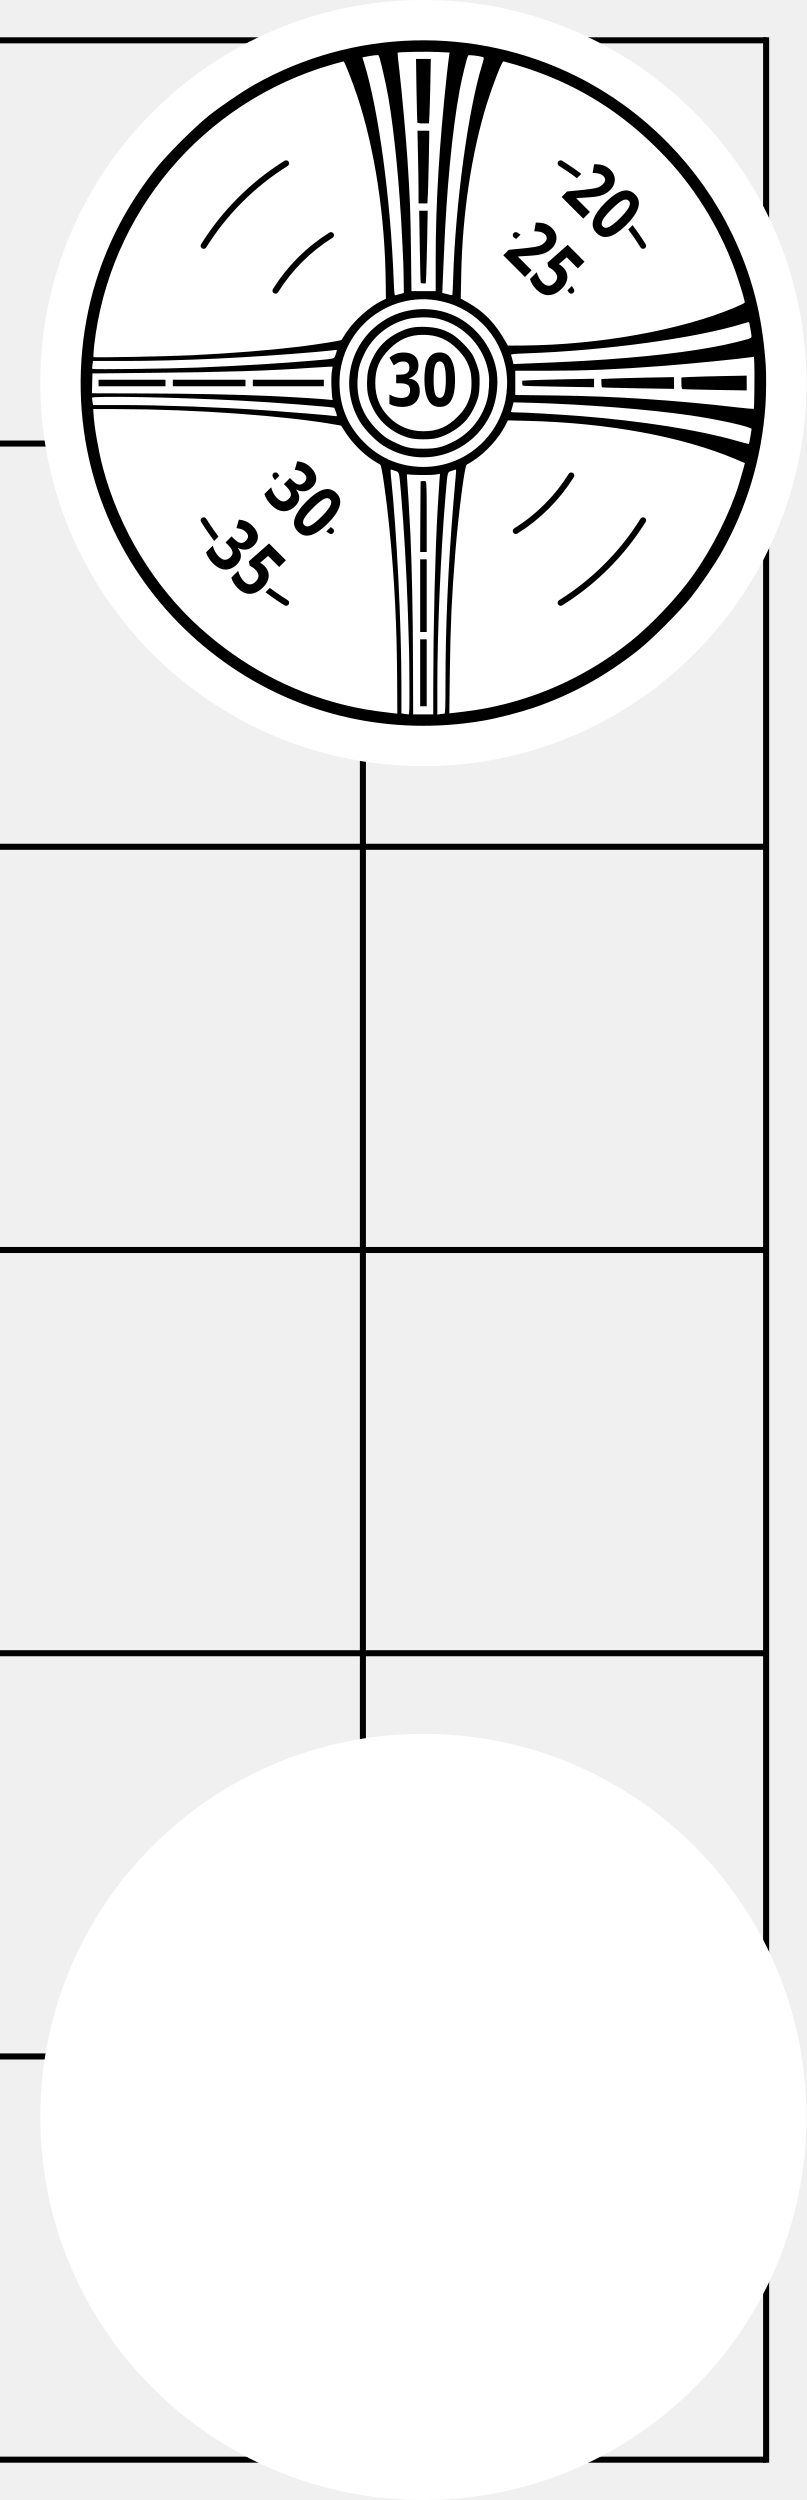
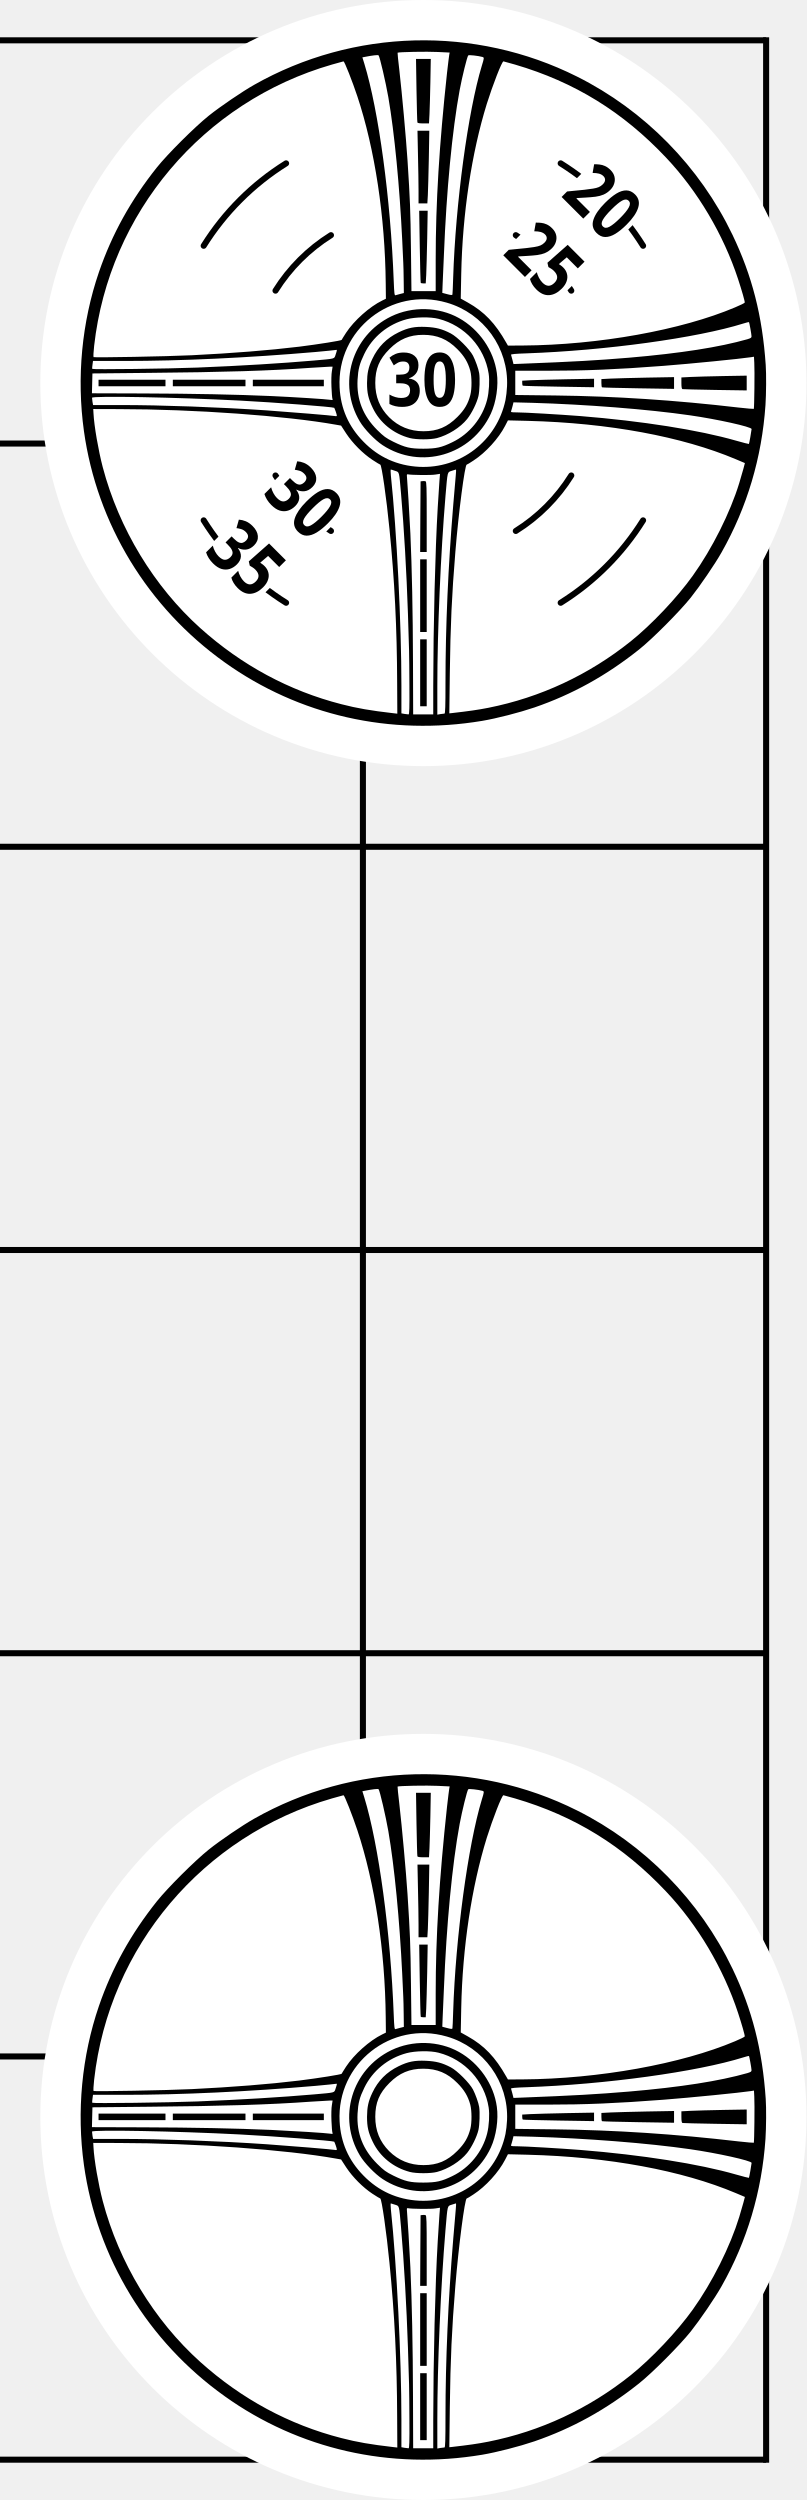
<svg xmlns="http://www.w3.org/2000/svg" xmlns:xlink="http://www.w3.org/1999/xlink" width="200mm" height="620mm" viewBox="0 0 200 620" version="1.1" id="svg8">
  <defs id="defs2" />
  <g id="layer1" transform="translate(0,323)">
    <path style="fill:none;stroke:#000000;stroke-width:1.5;stroke-linecap:butt;stroke-linejoin:miter;stroke-miterlimit:4;stroke-dasharray:none;stroke-opacity:1" d="M 0,287 H 190" id="path3016" />
    <use x="0" y="0" xlink:href="#path3016" id="use3018" transform="translate(0,-100)" width="100%" height="100%" />
    <use x="0" y="0" xlink:href="#path3016" id="use3020" transform="translate(0,-200)" width="100%" height="100%" />
    <use x="0" y="0" xlink:href="#path3016" id="use3022" transform="translate(0,-300)" width="100%" height="100%" />
    <use x="0" y="0" xlink:href="#path3016" id="use3024" transform="translate(0,-400)" width="100%" height="100%" />
    <use x="0" y="0" xlink:href="#path3016" id="use3026" transform="translate(0,-500)" width="100%" height="100%" />
    <use x="0" y="0" xlink:href="#path3016" id="use3028" transform="translate(0,-600)" width="100%" height="100%" />
    <path style="fill:none;stroke:#000000;stroke-width:1.5;stroke-linecap:butt;stroke-linejoin:miter;stroke-miterlimit:4;stroke-dasharray:none;stroke-opacity:1" d="M 190,-313.75 V 287.75" id="path3030" />
    <use x="0" y="0" xlink:href="#path3030" id="use3032" transform="translate(-100)" width="100%" height="100%" />
    <circle style="opacity:1;fill:#ffffff;fill-opacity:1;fill-rule:nonzero;stroke:none;stroke-width:2;stroke-linecap:round;stroke-linejoin:round;stroke-miterlimit:4;stroke-dasharray:none;stroke-dashoffset:0;stroke-opacity:1;paint-order:markers stroke fill" id="path17" cx="105" cy="-228" r="95" />
    <use x="0" y="0" xlink:href="#path17" id="use3040" transform="translate(0,430)" width="100%" height="100%" />
    <path id="path354" style="fill:#000000;stroke:none;stroke-width:0.035" d="m 32.74,-228.825 h -8.3 v 0.81 0.81 h 8.3 8.3 v -0.81 -0.81 z m 19.131,0 h -9.009 v 0.81 0.81 h 9.009 9.009 v -0.81 -0.81 z m 19.637,0 h -8.806 v 0.81 0.81 h 8.806 8.806 v -0.81 -0.81 z m 33.505,64.378 h -0.81 v 8.3 8.3 h 0.81 0.81 v -8.3 -8.3 z m 0,-19.84 h -0.81 v 9.009 9.009 h 0.81 0.81 v -9.009 -9.009 z m 0.526,-19.354 c -0.162,-0.061 -0.506,-0.081 -0.769,-0.041 l -0.466,0.061 -0.061,8.766 -0.04,8.746 h 0.81 0.81 v -8.705 c 0,-7.369 -0.041,-8.725 -0.283,-8.827 z m -0.526,-67.091 h -1.053 l 0.142,8.867 c 0.081,4.859 0.182,8.908 0.243,9.009 0.041,0.081 0.344,0.142 0.668,0.142 h 0.567 l 0.121,-2.065 c 0.061,-1.154 0.162,-5.203 0.243,-9.009 l 0.121,-6.944 z m -0.02,-19.84 h -1.458 l 0.121,5.932 c 0.081,3.239 0.142,7.308 0.142,9.009 v 3.077 h 1.093 1.093 l 0.121,-2.065 c 0.061,-1.154 0.162,-5.203 0.243,-9.009 l 0.121,-6.944 z m 0.02,-17.815 h -1.842 l 0.121,7.754 c 0.081,4.251 0.162,7.855 0.223,7.997 0.041,0.162 0.526,0.243 1.478,0.243 h 1.397 l 0.121,-2.267 c 0.061,-1.255 0.162,-4.859 0.223,-7.997 l 0.101,-5.729 z m 13.827,77.942 c -0.162,-1.053 -0.931,-3.178 -1.539,-4.353 -0.85,-1.62 -3.887,-4.656 -5.507,-5.507 -2.146,-1.113 -3.624,-1.498 -6.175,-1.62 -2.814,-0.121 -4.413,0.202 -6.782,1.356 -2.976,1.458 -5.081,3.583 -6.499,6.58 -0.992,2.065 -1.296,3.543 -1.316,5.972 0,2.49 0.324,3.907 1.417,6.175 1.761,3.685 5.122,6.418 9.232,7.49 1.599,0.405 5.081,0.405 6.681,0 2.794,-0.729 5.81,-2.632 7.49,-4.717 1.154,-1.437 2.409,-3.988 2.814,-5.709 0.283,-1.215 0.385,-4.413 0.182,-5.668 z m -2.186,5.365 c -0.567,2.207 -1.458,3.725 -3.219,5.486 -2.51,2.51 -4.94,3.543 -8.422,3.543 -3.34,0 -6.175,-1.154 -8.503,-3.462 -2.328,-2.348 -3.442,-5.081 -3.442,-8.523 0,-3.502 0.992,-5.871 3.523,-8.402 2.47,-2.47 4.98,-3.523 8.381,-3.523 3.421,0 5.992,1.073 8.442,3.543 1.721,1.721 2.652,3.28 3.219,5.385 0.385,1.458 0.405,4.454 0.02,5.952 z m 6.559,-5.446 c -0.749,-5.547 -4.373,-10.79 -9.373,-13.584 -5.041,-2.814 -11.56,-2.976 -16.823,-0.425 -9.798,4.778 -13.361,16.702 -7.774,26.075 1.113,1.883 3.725,4.596 5.628,5.851 9.454,6.195 22.087,2.531 26.865,-7.814 1.316,-2.834 1.923,-6.944 1.478,-10.102 z m -2.409,6.66 c -1.154,4.535 -4.393,8.503 -8.604,10.527 -2.733,1.336 -3.988,1.599 -7.187,1.62 -3.3,0 -4.494,-0.283 -7.491,-1.741 -1.822,-0.911 -2.348,-1.296 -3.968,-2.895 -3.543,-3.543 -5.142,-7.592 -4.879,-12.471 0.142,-2.612 0.506,-4.008 1.66,-6.377 2.045,-4.251 5.891,-7.389 10.527,-8.624 2.146,-0.567 5.851,-0.628 7.895,-0.101 6.499,1.66 11.418,7.025 12.43,13.584 0.263,1.68 0.101,4.616 -0.385,6.478 z m 19.698,-5.081 c -3.765,0.081 -7.774,0.182 -8.908,0.243 l -2.085,0.121 v 0.567 c 0,0.324 0.061,0.628 0.162,0.668 0.081,0.061 4.089,0.162 8.908,0.243 l 8.746,0.142 v -1.053 -1.053 z m 19.941,-0.405 c -3.705,0.081 -7.774,0.182 -9.009,0.243 l -2.288,0.121 v 0.972 c 0,0.547 0.061,1.032 0.162,1.073 0.081,0.061 4.13,0.162 9.009,0.243 l 8.847,0.142 v -1.458 -1.458 z m 18.929,-0.385 c -3.219,0.061 -6.863,0.162 -8.098,0.223 l -2.288,0.121 v 1.397 c 0,0.951 0.081,1.437 0.263,1.498 0.121,0.041 3.765,0.121 8.098,0.202 l 7.835,0.121 v -1.842 -1.822 z m 10.527,-2.733 c -0.83,-12.228 -3.381,-22.148 -8.24,-32.29 -8.118,-16.924 -21.844,-30.893 -38.566,-39.254 -25.306,-12.673 -55.45,-11.904 -80.088,2.065 -2.895,1.64 -8.442,5.405 -11.236,7.652 -3.462,2.774 -10.244,9.535 -12.876,12.835 -6.478,8.138 -11.114,16.52 -14.353,25.933 -4.272,12.471 -5.567,26.176 -3.725,39.436 3.219,23.038 15.811,43.728 34.902,57.353 18.443,13.179 41.097,18.321 63.872,14.515 3.583,-0.607 9.191,-2.045 12.936,-3.32 9.414,-3.239 17.795,-7.875 25.933,-14.353 3.32,-2.632 10.082,-9.434 12.835,-12.876 2.247,-2.814 6.053,-8.381 7.652,-11.236 6.337,-11.195 10.001,-23.524 10.892,-36.541 0.182,-2.713 0.223,-7.774 0.061,-9.92 z m -2.956,10.871 c -0.061,0.041 -1.721,-0.101 -3.725,-0.324 -15.791,-1.842 -30.65,-2.814 -45.409,-2.996 l -10.021,-0.121 v -2.996 -3.016 h 7.693 c 9.819,0 17.41,-0.324 29.051,-1.215 6.802,-0.526 19.03,-1.741 21.702,-2.146 l 0.749,-0.121 0.081,1.498 c 0.121,1.862 0,11.296 -0.121,11.438 z m -1.599,-17.269 c -6.903,1.964 -16.52,3.482 -29.314,4.575 -7.976,0.668 -13.665,0.992 -26.642,1.498 l -2.045,0.081 -0.263,-1.053 c -0.142,-0.567 -0.304,-1.134 -0.344,-1.255 -0.061,-0.142 1.134,-0.263 3.786,-0.344 19.577,-0.688 42.331,-3.806 53.851,-7.41 0.709,-0.223 1.336,-0.385 1.377,-0.344 0.081,0.101 0.607,2.935 0.628,3.502 0.02,0.364 -0.162,0.486 -1.032,0.749 z m 0.749,24.192 c -0.162,0.931 -0.324,1.741 -0.364,1.782 -0.041,0.041 -1.478,-0.344 -3.219,-0.83 -9.151,-2.632 -23.261,-4.859 -38.627,-6.094 -5,-0.385 -13.807,-0.911 -15.771,-0.911 -1.275,0 -1.458,-0.041 -1.356,-0.324 0.081,-0.182 0.223,-0.749 0.364,-1.255 l 0.223,-0.911 4.676,0.121 c 13.179,0.385 28.747,1.599 39.092,3.097 6.762,0.972 15.285,2.854 15.285,3.401 0,0.121 -0.142,0.992 -0.304,1.923 z m -3.765,-32.108 c -13.321,5.648 -33.869,9.353 -52.717,9.474 l -3.644,0.02 -0.385,-0.668 c -2.753,-4.879 -5.466,-7.713 -9.576,-10.021 l -1.741,-0.972 0.121,-6.094 c 0.304,-14.981 2.571,-30.023 6.337,-42.19 1.458,-4.656 3.745,-10.547 4.13,-10.547 0.081,0 1.356,0.364 2.854,0.79 14.779,4.332 26.784,11.742 37.493,23.099 7.814,8.26 14.212,19.07 17.835,30.083 0.952,2.895 1.721,5.588 1.66,5.851 -0.041,0.121 -1.093,0.648 -2.369,1.174 z m 1.012,43.566 c -2.227,7.308 -6.721,16.277 -11.519,22.978 -3.846,5.405 -10.264,12.167 -15.386,16.277 -10.426,8.341 -22.411,13.928 -35.327,16.499 -2.551,0.506 -4.838,0.83 -9.09,1.316 l -0.587,0.061 0.121,-9.839 c 0.162,-12.268 0.486,-19.354 1.377,-30.185 0.79,-9.738 2.348,-21.662 2.814,-21.662 0.081,0 0.85,-0.445 1.68,-1.012 3.037,-1.964 6.235,-5.486 7.835,-8.584 l 0.709,-1.377 4.919,0.121 c 20.022,0.506 38.262,3.887 51.603,9.515 l 2.247,0.952 -0.385,1.458 c -0.223,0.81 -0.668,2.369 -1.012,3.482 z m -57.98,-20.569 c -2.126,10.122 -11.155,17.086 -21.439,16.56 -5.385,-0.283 -10.062,-2.389 -13.807,-6.256 -3.685,-3.765 -5.628,-8.199 -5.891,-13.442 -0.749,-14.293 12.795,-25.022 26.581,-21.014 9.151,2.632 15.386,11.296 14.941,20.771 -0.041,1.073 -0.223,2.591 -0.385,3.381 z m -5.871,-82.902 c -3.421,11.276 -6.519,34.173 -7.106,52.656 -0.061,2.126 -0.142,3.948 -0.182,4.089 -0.061,0.162 -0.405,0.142 -1.296,-0.101 l -1.215,-0.324 0.081,-2.146 c 0.061,-1.174 0.202,-4.494 0.324,-7.389 0.628,-15.851 2.045,-30.711 3.907,-40.793 0.607,-3.239 1.842,-8.28 2.126,-8.563 0.162,-0.162 2.409,0.081 3.523,0.385 0.445,0.142 0.445,0.223 -0.162,2.186 z m -7.086,108.936 c -1.255,15.123 -1.923,30.266 -1.923,43.89 0,6.134 -0.061,7.835 -0.243,7.835 -0.142,0 -0.607,0.061 -1.012,0.121 l -0.769,0.142 v -7.065 c 0,-13.645 0.85,-33.12 2.024,-47.15 0.547,-6.316 0.425,-5.871 1.559,-6.256 0.526,-0.182 0.992,-0.324 1.032,-0.324 0.061,0 0.041,0.668 -0.041,1.478 -0.081,0.79 -0.364,4.11 -0.628,7.329 z m -1.518,-107.397 c -1.964,18.159 -2.834,32.452 -2.834,46.563 v 7.794 h -3.016 -2.996 l -0.121,-10.223 c -0.121,-9.94 -0.223,-12.45 -0.85,-22.168 -0.385,-5.83 -1.377,-16.661 -2.024,-22.35 -0.283,-2.389 -0.486,-4.373 -0.445,-4.393 0.182,-0.182 7.369,-0.324 9.92,-0.182 l 2.996,0.142 -0.101,0.547 c -0.061,0.283 -0.283,2.207 -0.526,4.272 z m -2.328,108.005 c -0.628,10.527 -1.093,29.314 -1.113,44.295 v 7.025 h -2.49 -2.49 l -0.041,-12.795 c -0.041,-12.693 -0.263,-23.443 -0.648,-32.047 -0.182,-3.907 -0.749,-13.24 -0.871,-14.374 -0.02,-0.263 0.061,-0.385 0.263,-0.324 0.81,0.182 5.709,0.243 6.762,0.061 l 1.194,-0.182 -0.142,1.741 c -0.061,0.952 -0.263,3.927 -0.425,6.6 z m -7.227,51.32 c -0.142,0 -0.607,-0.061 -1.012,-0.121 l -0.769,-0.142 v -6.903 c 0,-15.224 -1.154,-38.303 -2.612,-52.089 -0.081,-0.81 -0.081,-1.478 -0.02,-1.478 0.081,0 0.547,0.142 1.053,0.324 1.093,0.364 0.992,0 1.478,5.547 0.749,8.665 1.377,19.556 1.721,29.861 0.304,8.928 0.324,9.576 0.364,17.775 0.041,5.668 -0.02,7.227 -0.202,7.227 z m -2.065,-104.28 c -0.486,0.121 -1.012,0.263 -1.174,0.324 -0.263,0.101 -0.324,-0.425 -0.445,-3.482 -0.769,-20.427 -3.745,-42.352 -7.288,-53.932 l -0.486,-1.579 0.526,-0.101 c 1.943,-0.385 3.34,-0.547 3.482,-0.405 0.304,0.304 1.782,6.701 2.429,10.406 1.518,8.827 2.794,22.046 3.442,35.428 0.121,2.51 0.243,5.061 0.263,5.668 0.041,0.607 0.081,2.531 0.101,4.272 l 0.041,3.178 z m -1.782,103.976 c -5.628,-0.648 -8.887,-1.215 -12.815,-2.227 -12.957,-3.32 -24.739,-9.677 -34.962,-18.848 -11.519,-10.345 -20.204,-24.678 -24.233,-39.963 -1.073,-4.11 -2.126,-10.163 -2.288,-13.321 l -0.061,-1.073 6.276,0.02 c 18.787,0.02 41.582,1.66 53.911,3.867 l 1.275,0.223 1.275,1.964 c 1.62,2.45 4.13,4.96 6.478,6.519 0.992,0.648 1.883,1.194 1.964,1.194 0.344,0 1.539,8.3 2.288,15.993 1.255,12.531 1.862,24.597 1.903,38.121 l 0.04,7.652 z m -2.693,-102.336 c -3.118,1.518 -6.984,4.96 -8.968,7.997 -0.567,0.891 -1.073,1.68 -1.093,1.761 -0.081,0.182 -5.648,1.073 -10.487,1.68 -7.47,0.911 -16.783,1.64 -26.622,2.126 -6.215,0.304 -24.253,0.628 -24.415,0.466 -0.081,-0.101 -0.02,-1.336 0.142,-2.794 3.705,-32.999 26.986,-60.531 58.993,-69.763 1.498,-0.425 2.794,-0.79 2.854,-0.79 0.243,0 2.227,5.041 3.442,8.705 4.332,13.098 6.863,29.78 7.025,46.401 l 0.041,3.765 z M 83.23,-235.04 c -0.364,1.093 0.041,0.972 -5.446,1.458 -7.997,0.688 -17.775,1.296 -28.849,1.741 -7.207,0.283 -25.933,0.526 -26.055,0.324 -0.041,-0.081 -0.02,-0.547 0.061,-1.053 l 0.121,-0.911 h 7.733 c 14.171,0 30.812,-0.79 47.494,-2.227 2.612,-0.243 4.879,-0.466 5.021,-0.506 0.324,-0.121 0.304,0.041 -0.081,1.174 z m -0.121,15.224 c -0.587,-0.121 -11.216,-1.012 -17.066,-1.417 -11.56,-0.79 -25.954,-1.316 -36.258,-1.316 h -6.701 l -0.142,-0.749 c -0.061,-0.425 -0.121,-0.891 -0.121,-1.053 0,-0.526 20.953,-0.121 36.541,0.688 8.604,0.445 23.302,1.579 23.524,1.802 0.101,0.101 0.648,1.64 0.648,1.903 0.02,0.162 -0.142,0.223 -0.425,0.142 z m -0.911,-7.288 c 0.061,1.458 0.162,2.794 0.243,2.996 0.142,0.324 0.081,0.364 -0.526,0.263 -0.931,-0.162 -8.948,-0.668 -14.556,-0.931 -8.725,-0.385 -19.415,-0.607 -31.946,-0.648 l -12.612,-0.041 0.061,-2.47 0.061,-2.45 13.969,-0.142 c 18.342,-0.162 30.205,-0.526 40.165,-1.255 2.267,-0.142 4.413,-0.283 4.778,-0.283 h 0.648 l -0.182,1.174 c -0.121,0.628 -0.162,2.348 -0.101,3.786 z" />
    <path style="opacity:1;fill:none;fill-opacity:1;fill-rule:nonzero;stroke:#000000;stroke-width:1.5;stroke-linecap:round;stroke-linejoin:round;stroke-miterlimit:4;stroke-dasharray:none;stroke-dashoffset:0;stroke-opacity:1;paint-order:markers stroke fill" id="path972" d="m -205.081,-141.678 a 43.25,43.25 0 0 1 13.759,13.759" transform="rotate(90)" />
    <path id="circle974" style="opacity:1;fill:none;fill-opacity:1;fill-rule:nonzero;stroke:#000000;stroke-width:1.5;stroke-linecap:round;stroke-linejoin:round;stroke-miterlimit:4;stroke-dasharray:none;stroke-dashoffset:0;stroke-opacity:1;paint-order:markers stroke fill" d="m -193.952,-159.487 a 64.25,64.25 0 0 1 20.44,20.44" transform="rotate(90)" />
    <path d="m -264.678,-127.919 a 43.25,43.25 0 0 1 13.759,-13.759" id="path1019" style="opacity:1;fill:none;fill-opacity:1;fill-rule:nonzero;stroke:#000000;stroke-width:1.5;stroke-linecap:round;stroke-linejoin:round;stroke-miterlimit:4;stroke-dasharray:none;stroke-dashoffset:0;stroke-opacity:1;paint-order:markers stroke fill" transform="rotate(90)" />
    <path d="m -282.487,-139.047 a 64.25,64.25 0 0 1 20.44,-20.44" style="opacity:1;fill:none;fill-opacity:1;fill-rule:nonzero;stroke:#000000;stroke-width:1.5;stroke-linecap:round;stroke-linejoin:round;stroke-miterlimit:4;stroke-dasharray:none;stroke-dashoffset:0;stroke-opacity:1;paint-order:markers stroke fill" id="path1021" transform="rotate(90)" />
    <path style="opacity:1;fill:none;fill-opacity:1;fill-rule:nonzero;stroke:#000000;stroke-width:1.5;stroke-linecap:round;stroke-linejoin:round;stroke-miterlimit:4;stroke-dasharray:none;stroke-dashoffset:0;stroke-opacity:1;paint-order:markers stroke fill" id="path1023" d="M -250.919,-68.322 A 43.25,43.25 0 0 1 -264.678,-82.081" transform="rotate(90)" />
    <path id="path1025" style="opacity:1;fill:none;fill-opacity:1;fill-rule:nonzero;stroke:#000000;stroke-width:1.5;stroke-linecap:round;stroke-linejoin:round;stroke-miterlimit:4;stroke-dasharray:none;stroke-dashoffset:0;stroke-opacity:1;paint-order:markers stroke fill" d="m -262.047,-50.513 a 64.25,64.25 0 0 1 -20.44,-20.44" transform="rotate(90)" />
    <path d="m -191.322,-82.081 a 43.25,43.25 0 0 1 -13.759,13.759" id="path1027" style="opacity:1;fill:none;fill-opacity:1;fill-rule:nonzero;stroke:#000000;stroke-width:1.5;stroke-linecap:round;stroke-linejoin:round;stroke-miterlimit:4;stroke-dasharray:none;stroke-dashoffset:0;stroke-opacity:1;paint-order:markers stroke fill" transform="rotate(90)" />
    <path d="m -173.513,-70.953 a 64.25,64.25 0 0 1 -20.44,20.44" style="opacity:1;fill:none;fill-opacity:1;fill-rule:nonzero;stroke:#000000;stroke-width:1.5;stroke-linecap:round;stroke-linejoin:round;stroke-miterlimit:4;stroke-dasharray:none;stroke-dashoffset:0;stroke-opacity:1;paint-order:markers stroke fill" id="path1029" transform="rotate(90)" />
    <text xml:space="preserve" style="font-style:normal;font-variant:normal;font-weight:bold;font-stretch:normal;font-size:16.729px;line-height:1000;font-family:'Tlwg Typewriter';-inkscape-font-specification:'Tlwg Typewriter Bold';letter-spacing:0px;word-spacing:0px;fill:#000000;fill-opacity:1;stroke:none;stroke-width:0.265" x="105.449" y="-202.347" id="text1083" transform="scale(0.9103435,1.098486)">
      <tspan id="tspan1081" x="105.449" y="-202.347" style="font-style:normal;font-variant:normal;font-weight:bold;font-stretch:normal;font-family:'Tlwg Typewriter';-inkscape-font-specification:'Tlwg Typewriter Bold';letter-spacing:0px;stroke-width:0.265">30</tspan>
    </text>
    <g id="g1148" transform="rotate(45,164.181,-299.6527)">
      <rect y="-171" x="164" height="12" width="18" id="rect1139" style="opacity:1;fill:#ffffff;fill-opacity:1;fill-rule:nonzero;stroke:none;stroke-width:1.5;stroke-linecap:round;stroke-linejoin:round;stroke-miterlimit:4;stroke-dasharray:none;stroke-dashoffset:0;stroke-opacity:1;paint-order:markers stroke fill" />
      <text xml:space="preserve" style="font-style:normal;font-variant:normal;font-weight:bold;font-stretch:normal;font-size:16.729px;line-height:1000;font-family:'Tlwg Typewriter';-inkscape-font-specification:'Tlwg Typewriter Bold';letter-spacing:0px;word-spacing:0px;fill:#000000;fill-opacity:1;stroke:none;stroke-width:0.265" x="180.146" y="-144.996" id="text1143" transform="scale(0.9103436,1.098486)">
        <tspan id="tspan1141" x="180.146" y="-144.996" style="font-style:normal;font-variant:normal;font-weight:bold;font-stretch:normal;font-family:'Tlwg Typewriter';-inkscape-font-specification:'Tlwg Typewriter Bold';letter-spacing:0px;stroke-width:0.265">30</tspan>
      </text>
    </g>
    <g transform="rotate(45,139.4815,-309.8836)" id="g1156">
      <rect style="opacity:1;fill:#ffffff;fill-opacity:1;fill-rule:nonzero;stroke:none;stroke-width:1.5;stroke-linecap:round;stroke-linejoin:round;stroke-miterlimit:4;stroke-dasharray:none;stroke-dashoffset:0;stroke-opacity:1;paint-order:markers stroke fill" id="rect1150" width="18" height="12" x="164" y="-171" />
      <text transform="scale(0.9103436,1.098486)" id="text1154" y="-144.996" x="180.146" style="font-style:normal;font-variant:normal;font-weight:bold;font-stretch:normal;font-size:16.729px;line-height:1000;font-family:'Tlwg Typewriter';-inkscape-font-specification:'Tlwg Typewriter Bold';letter-spacing:0px;word-spacing:0px;fill:#000000;fill-opacity:1;stroke:none;stroke-width:0.265" xml:space="preserve">
        <tspan style="font-style:normal;font-variant:normal;font-weight:bold;font-stretch:normal;font-family:'Tlwg Typewriter';-inkscape-font-specification:'Tlwg Typewriter Bold';letter-spacing:0px;stroke-width:0.265" y="-144.996" x="180.146" id="tspan1152">35</tspan>
      </text>
    </g>
    <g id="g1164" transform="rotate(45,265.9139,-257.5136)">
      <rect y="-171" x="164" height="12" width="18" id="rect1158" style="opacity:1;fill:#ffffff;fill-opacity:1;fill-rule:nonzero;stroke:none;stroke-width:1.5;stroke-linecap:round;stroke-linejoin:round;stroke-miterlimit:4;stroke-dasharray:none;stroke-dashoffset:0;stroke-opacity:1;paint-order:markers stroke fill" />
      <text xml:space="preserve" style="font-style:normal;font-variant:normal;font-weight:bold;font-stretch:normal;font-size:16.729px;line-height:1000;font-family:'Tlwg Typewriter';-inkscape-font-specification:'Tlwg Typewriter Bold';letter-spacing:0px;word-spacing:0px;fill:#000000;fill-opacity:1;stroke:none;stroke-width:0.265" x="180.146" y="-144.996" id="text1162" transform="scale(0.9103436,1.098486)">
        <tspan id="tspan1160" x="180.146" y="-144.996" style="font-style:normal;font-variant:normal;font-weight:bold;font-stretch:normal;font-family:'Tlwg Typewriter';-inkscape-font-specification:'Tlwg Typewriter Bold';letter-spacing:0px;stroke-width:0.265">25</tspan>
      </text>
    </g>
    <g transform="rotate(45,290.6134,-247.2827)" id="g1180">
      <rect style="opacity:1;fill:#ffffff;fill-opacity:1;fill-rule:nonzero;stroke:none;stroke-width:1.5;stroke-linecap:round;stroke-linejoin:round;stroke-miterlimit:4;stroke-dasharray:none;stroke-dashoffset:0;stroke-opacity:1;paint-order:markers stroke fill" id="rect1174" width="18" height="12" x="164" y="-171" />
      <text transform="scale(0.9103436,1.098486)" id="text1178" y="-144.996" x="180.146" style="font-style:normal;font-variant:normal;font-weight:bold;font-stretch:normal;font-size:16.729px;line-height:1000;font-family:'Tlwg Typewriter';-inkscape-font-specification:'Tlwg Typewriter Bold';letter-spacing:0px;word-spacing:0px;fill:#000000;fill-opacity:1;stroke:none;stroke-width:0.265" xml:space="preserve">
        <tspan style="font-style:normal;font-variant:normal;font-weight:bold;font-stretch:normal;font-family:'Tlwg Typewriter';-inkscape-font-specification:'Tlwg Typewriter Bold';letter-spacing:0px;stroke-width:0.265" y="-144.996" x="180.146" id="tspan1176">20</tspan>
      </text>
    </g>
+     <use x="0" y="0" xlink:href="#path354" id="use3194" transform="translate(-3.2787623e-6,429.9998)" width="100%" height="100%" />
  </g>
</svg>
